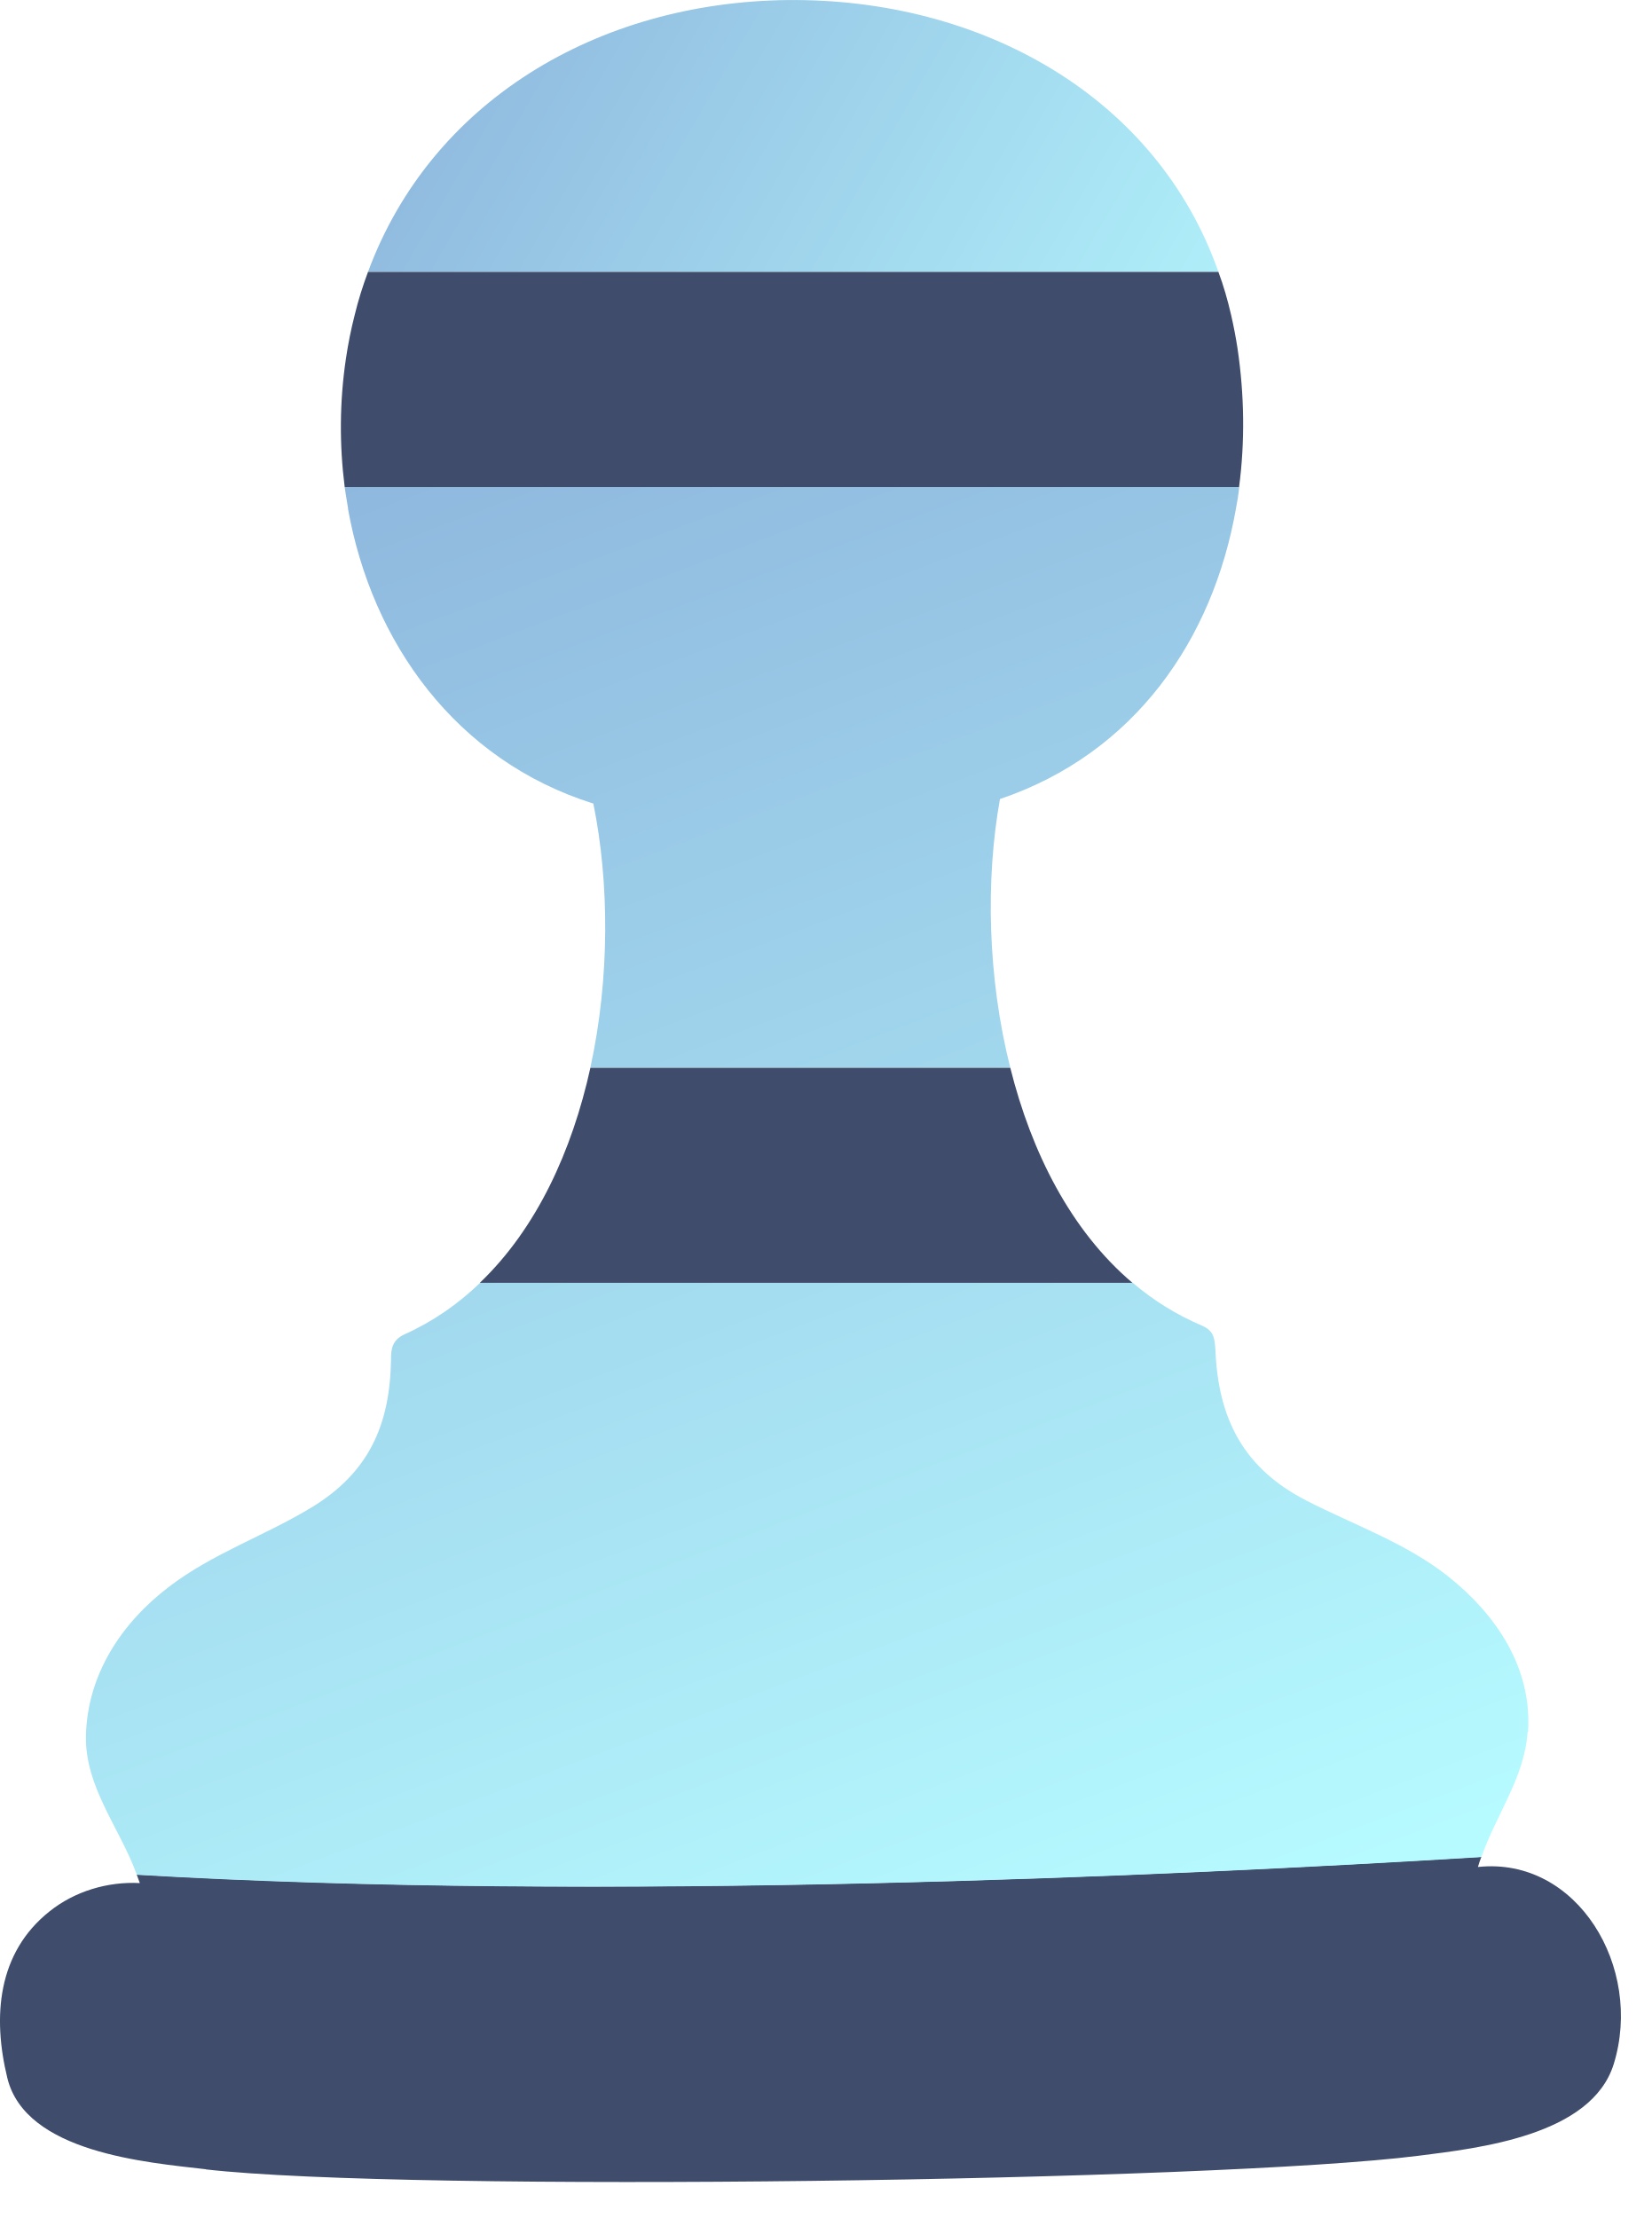
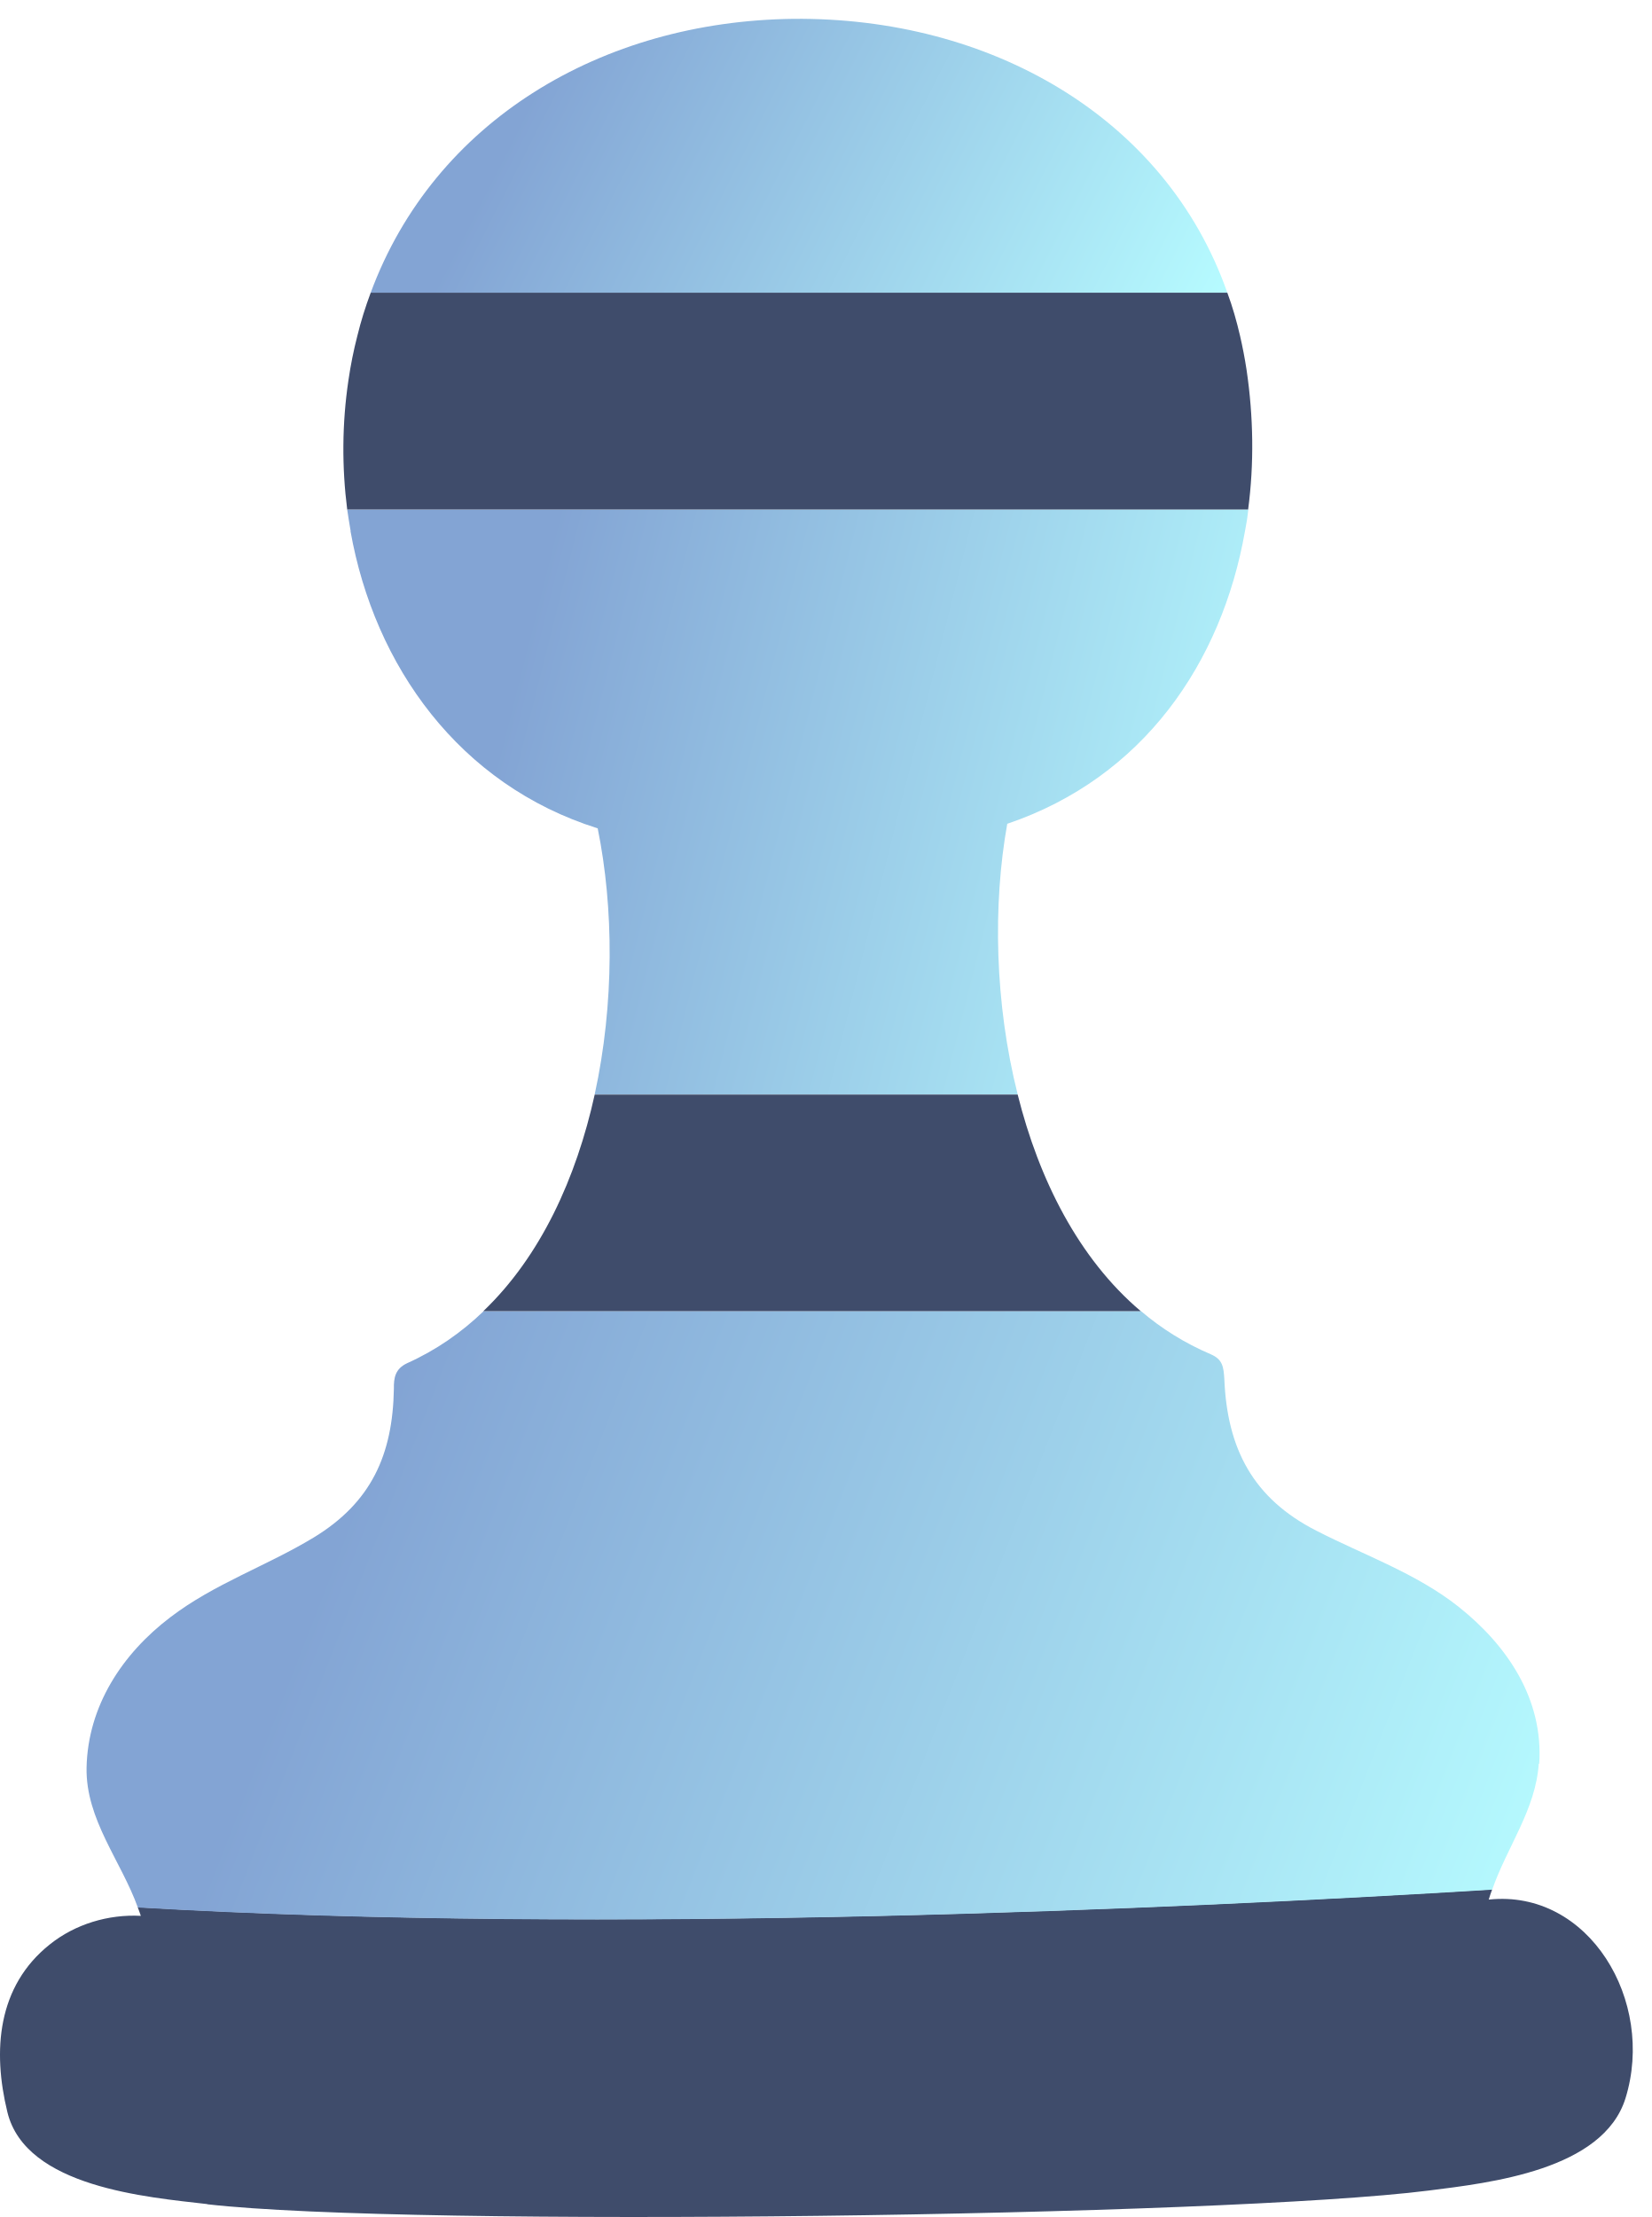
- <svg xmlns="http://www.w3.org/2000/svg" width="35" height="47" viewBox="0 0 35 47" fill="none">
-   <path d="M4.36 45.97C8.654 46.461 25.768 46.225 30.059 45.681C31.34 45.519 33.723 45.253 34.194 43.74C34.828 41.696 33.424 39.336 31.317 39.562C31.337 39.489 31.363 39.419 31.39 39.346C24.776 39.754 12.796 40.305 2.896 39.721C2.92 39.781 2.943 39.844 2.963 39.903C2.282 39.867 1.582 40.076 1.048 40.504C-0.057 41.383 -0.16 42.741 0.155 44.032C0.54 45.615 3.102 45.821 4.363 45.967L4.36 45.97Z" fill="#3F4C6B" />
-   <path d="M25.821 5.762H7.798C9.132 2.151 12.656 0.047 16.689 0.001C20.804 -0.039 24.514 2.048 25.818 5.762H25.821Z" fill="url(#paint0_linear_14_1315)" />
-   <path d="M7.376 10.776C7.35 10.627 7.327 10.474 7.303 10.321H26.259C26.243 10.477 26.22 10.627 26.19 10.776C25.702 13.544 24.052 15.963 21.189 16.932C20.883 18.631 20.923 20.705 21.407 22.623H12.51C12.925 20.722 12.912 18.694 12.573 17.028C9.66 16.112 7.878 13.614 7.373 10.776H7.376Z" fill="url(#paint1_linear_14_1315)" />
-   <path d="M32.369 36.704C32.306 37.667 31.695 38.467 31.39 39.352C24.776 39.757 12.799 40.308 2.9 39.728C2.548 38.749 1.801 37.876 1.821 36.787C1.848 35.493 2.568 34.395 3.58 33.625C4.509 32.914 5.608 32.546 6.603 31.942C7.808 31.209 8.263 30.206 8.286 28.813C8.283 28.594 8.309 28.398 8.565 28.278C9.172 28.006 9.71 27.631 10.174 27.183H24.003C24.434 27.552 24.922 27.857 25.466 28.089C25.725 28.199 25.738 28.361 25.755 28.613C25.815 30.08 26.362 31.126 27.693 31.803C28.695 32.317 29.79 32.695 30.683 33.402C31.712 34.219 32.468 35.347 32.379 36.701L32.369 36.704Z" fill="url(#paint2_linear_14_1315)" />
-   <path d="M23.996 27.183H10.168C11.372 26.032 12.122 24.386 12.51 22.627H21.408C21.856 24.419 22.692 26.078 23.996 27.183Z" fill="#3F4C6B" />
-   <path d="M26.256 10.321H7.304C7.191 9.432 7.194 8.513 7.33 7.6C7.377 7.282 7.44 6.97 7.516 6.674C7.592 6.359 7.689 6.054 7.798 5.762H25.818C25.927 6.054 26.014 6.359 26.087 6.674C26.14 6.907 26.186 7.142 26.223 7.384C26.369 8.37 26.382 9.362 26.256 10.318V10.321Z" fill="#3F4C6B" />
+ <svg xmlns="http://www.w3.org/2000/svg" width="76" height="102" viewBox="0 0 76 102" fill="none">
+   <path d="M9.536 101.414C18.929 102.488 56.362 101.973 65.747 100.782C68.549 100.427 73.761 99.846 74.791 96.536C76.178 92.065 73.107 86.904 68.498 87.397C68.542 87.238 68.6 87.085 68.658 86.925C54.191 87.818 27.988 89.023 6.335 87.746C6.386 87.876 6.437 88.014 6.48 88.145C4.992 88.065 3.461 88.522 2.292 89.459C-0.125 91.382 -0.35 94.351 0.34 97.175C1.182 100.637 6.785 101.087 9.544 101.407L9.536 101.414Z" fill="#3F4C6B" />
+   <path d="M56.478 13.468H17.056C19.974 5.571 27.683 0.969 36.502 0.867C45.503 0.78 53.618 5.346 56.471 13.468H56.478Z" fill="url(#paint0_linear_14_948)" />
+   <path d="M16.134 24.436C16.076 24.109 16.025 23.776 15.975 23.442H57.436C57.4 23.783 57.349 24.109 57.283 24.436C56.217 30.49 52.609 35.781 46.345 37.901C45.677 41.617 45.764 46.154 46.824 50.349H27.363C28.271 46.19 28.242 41.755 27.501 38.111C21.128 36.108 17.23 30.642 16.127 24.436H16.134Z" fill="url(#paint1_linear_14_948)" />
+   <path d="M70.799 81.148C70.661 83.253 69.326 85.002 68.658 86.94C54.191 87.826 27.995 89.031 6.342 87.76C5.573 85.619 3.94 83.71 3.983 81.329C4.041 78.498 5.617 76.096 7.83 74.412C9.863 72.858 12.265 72.053 14.443 70.732C17.078 69.127 18.072 66.935 18.123 63.887C18.116 63.408 18.174 62.979 18.733 62.718C20.061 62.123 21.237 61.303 22.253 60.323H52.5C53.444 61.128 54.511 61.796 55.701 62.304C56.267 62.544 56.296 62.9 56.333 63.451C56.463 66.659 57.661 68.946 60.572 70.427C62.764 71.552 65.159 72.379 67.112 73.925C69.362 75.711 71.017 78.179 70.821 81.141L70.799 81.148Z" fill="url(#paint2_linear_14_948)" />
+   <path d="M52.486 60.323H22.239C24.874 57.804 26.514 54.204 27.363 50.357H46.824C47.804 54.276 49.633 57.906 52.486 60.323Z" fill="#3F4C6B" />
+   <path d="M57.429 23.442H15.975C15.728 21.496 15.735 19.486 16.033 17.489C16.134 16.793 16.272 16.11 16.439 15.464C16.606 14.775 16.817 14.107 17.056 13.468H56.471C56.71 14.107 56.899 14.775 57.059 15.464C57.175 15.972 57.276 16.488 57.356 17.018C57.675 19.174 57.705 21.344 57.429 23.434V23.442Z" fill="#3F4C6B" />
  <defs>
-     <linearGradient id="paint0_linear_14_1315" x1="3.915" y1="-2.87" x2="27.524" y2="10.879" gradientUnits="userSpaceOnUse">
+     <linearGradient id="paint0_linear_14_948" x1="23.518" y1="6.275" x2="52.444" y2="21.056" gradientUnits="userSpaceOnUse">
      <stop stop-color="#83A4D4" />
      <stop offset="1" stop-color="#B6FBFF" />
    </linearGradient>
-     <linearGradient id="paint1_linear_14_1315" x1="11.747" y1="-2.641" x2="27.832" y2="39.913" gradientUnits="userSpaceOnUse">
+     <linearGradient id="paint1_linear_14_948" x1="22.77" y1="34.991" x2="58.851" y2="44.073" gradientUnits="userSpaceOnUse">
      <stop stop-color="#83A4D4" />
      <stop offset="1" stop-color="#B6FBFF" />
    </linearGradient>
-     <linearGradient id="paint2_linear_14_1315" x1="3.451" y1="0.495" x2="19.536" y2="43.05" gradientUnits="userSpaceOnUse">
+     <linearGradient id="paint2_linear_14_948" x1="14.94" y1="72.336" x2="68.63" y2="93.285" gradientUnits="userSpaceOnUse">
      <stop stop-color="#83A4D4" />
      <stop offset="1" stop-color="#B6FBFF" />
    </linearGradient>
  </defs>
</svg>
